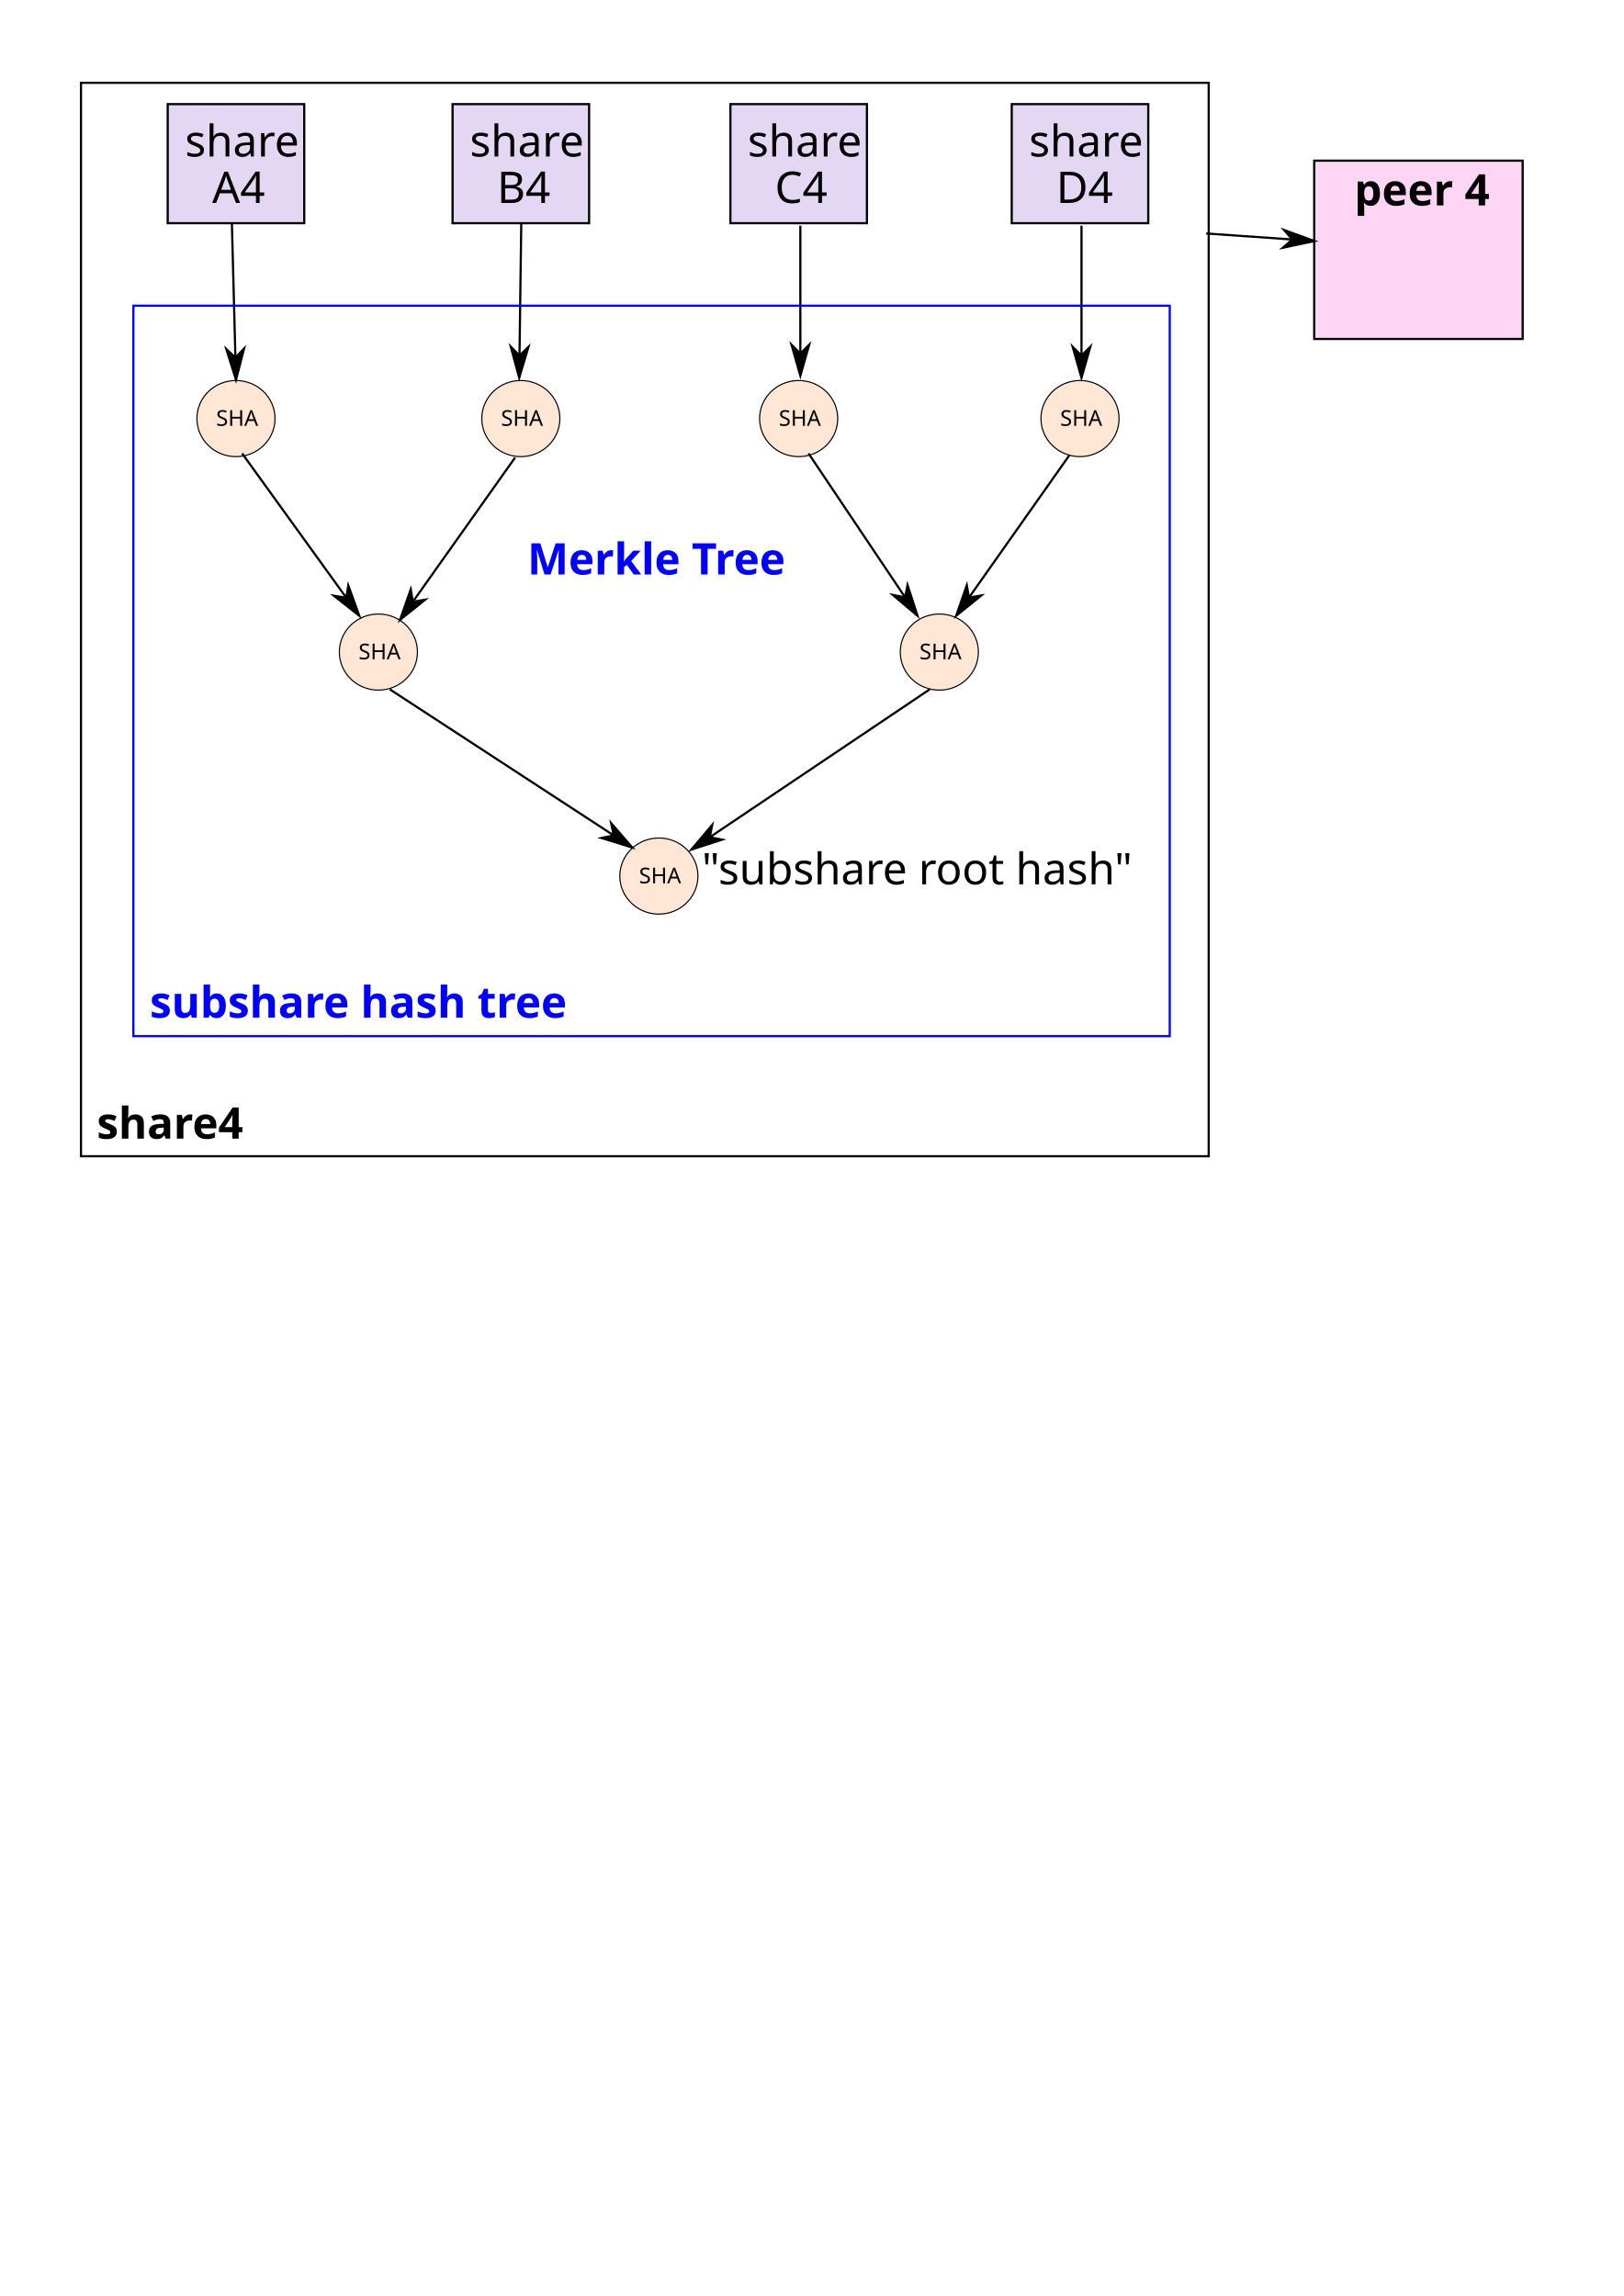
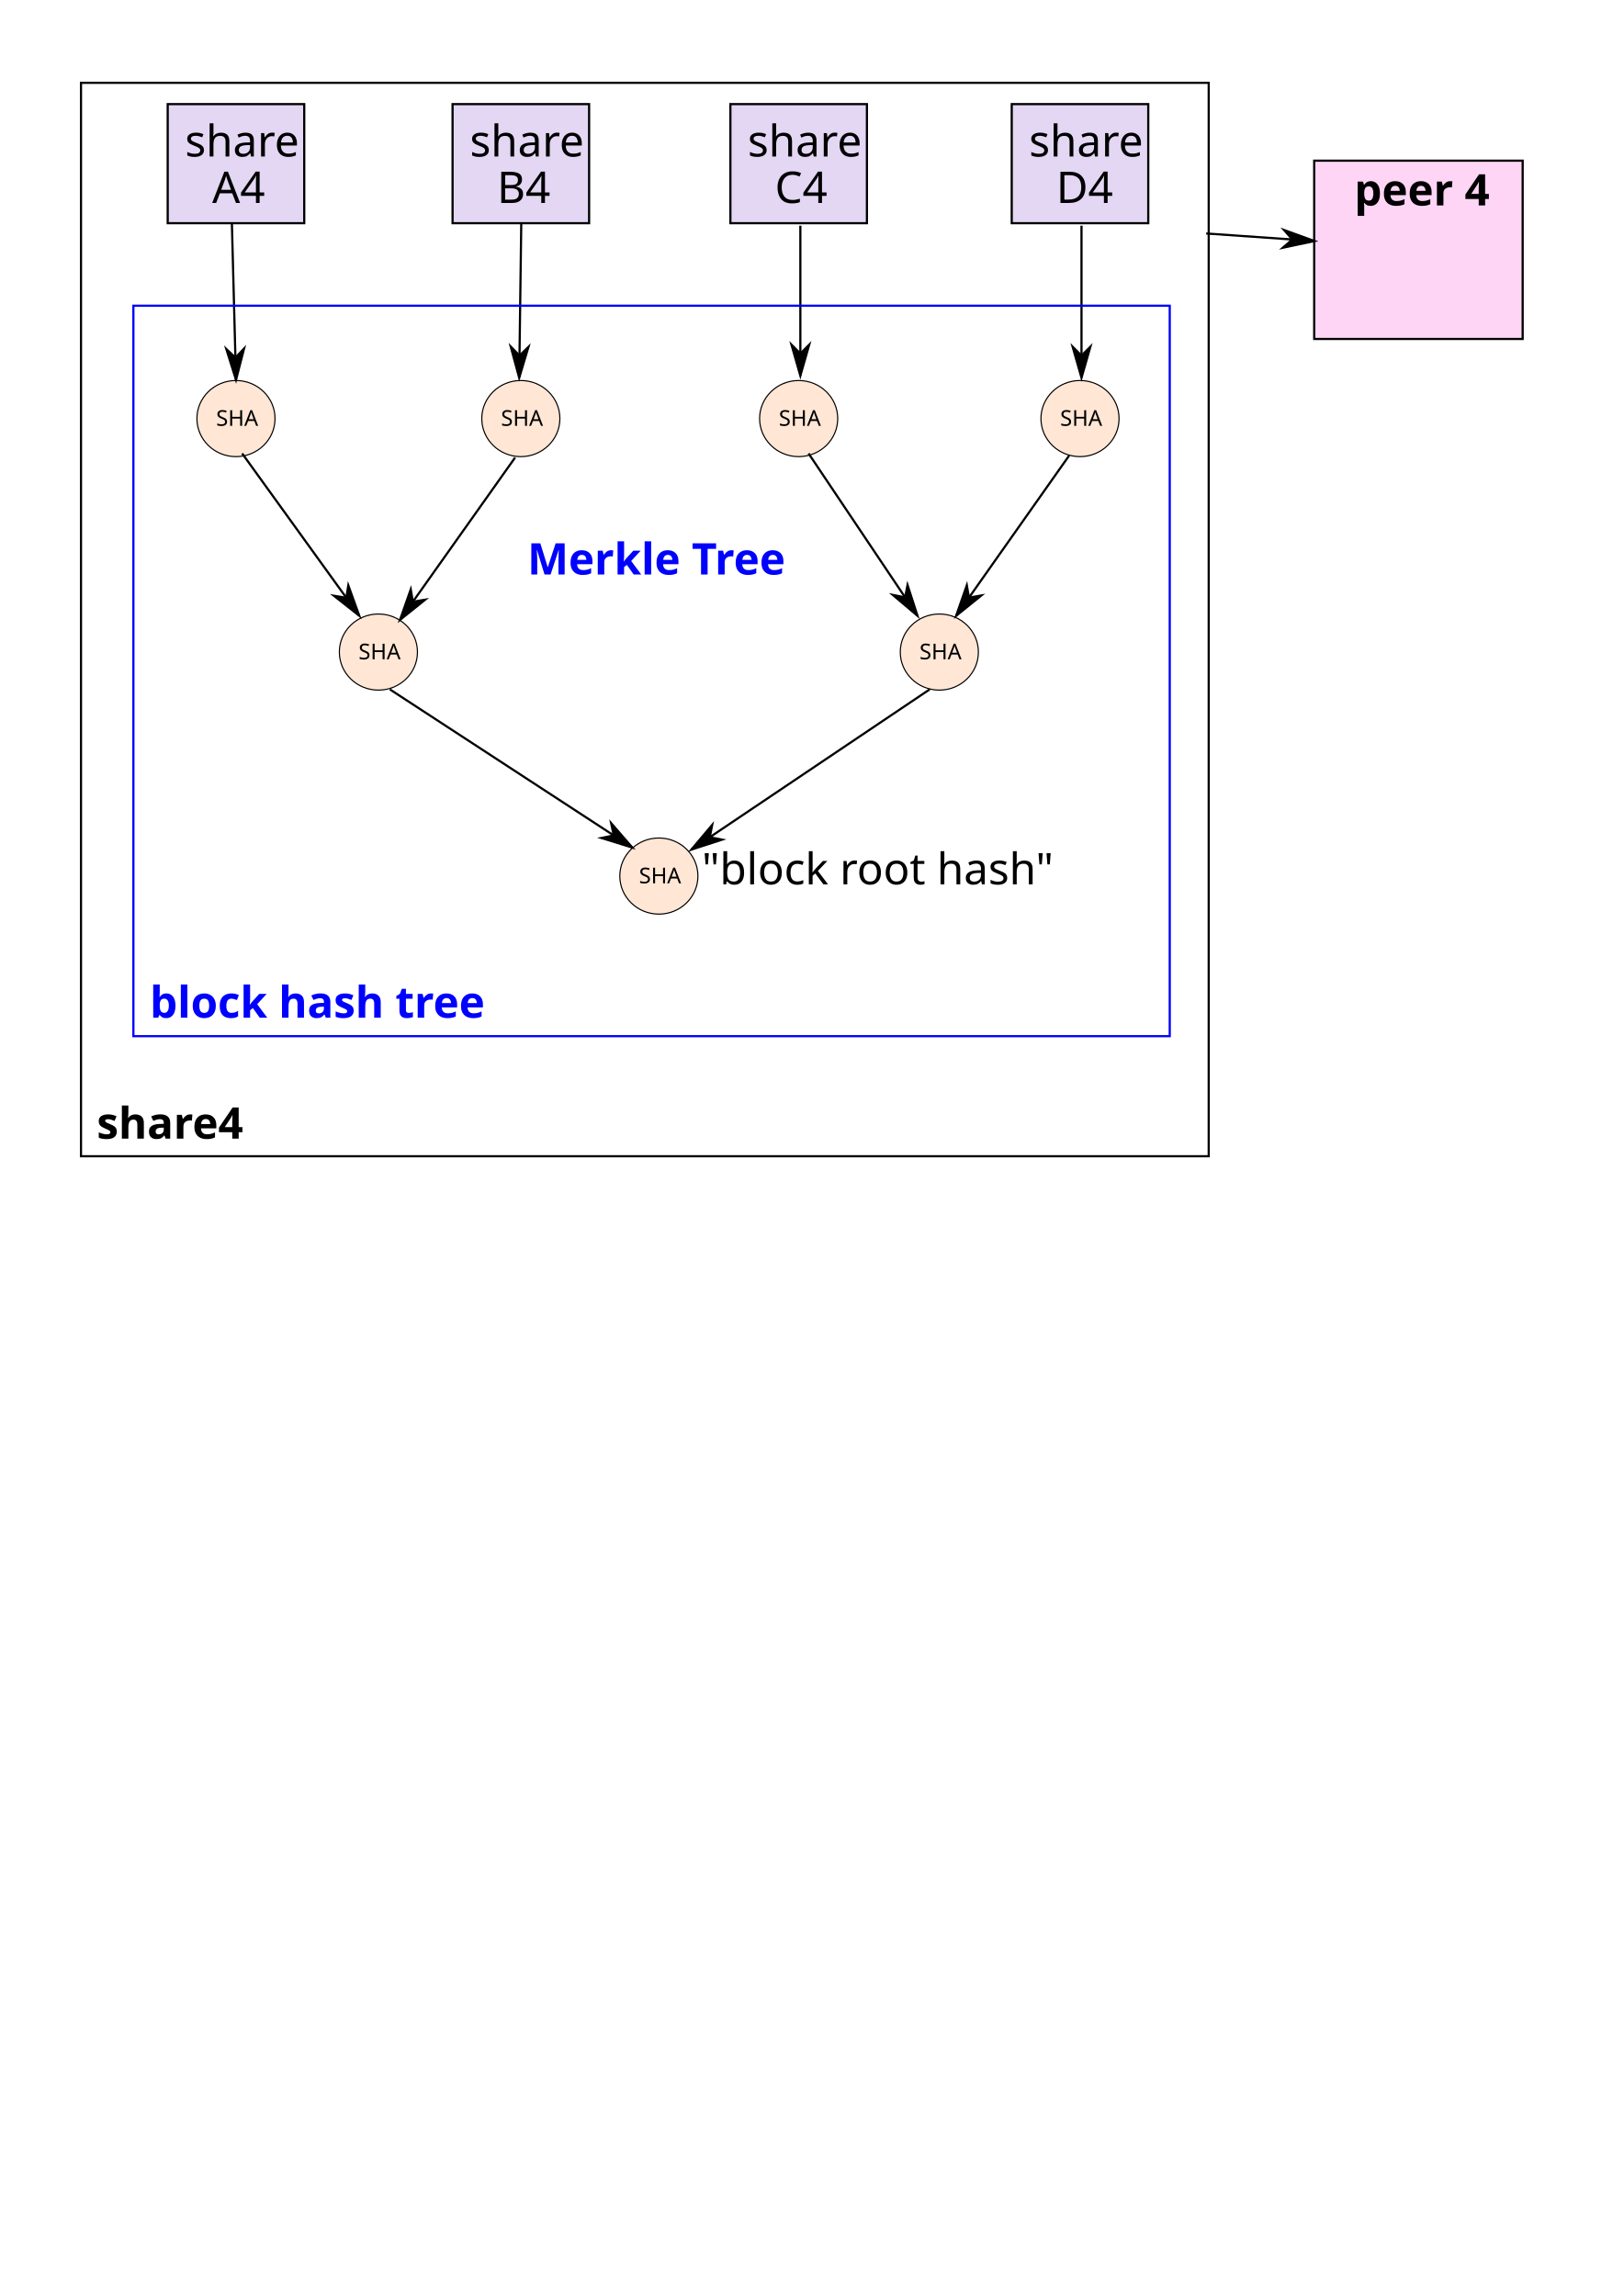
<svg xmlns="http://www.w3.org/2000/svg" width="744.094" height="1052.362" id="svg2">
  <defs id="defs4">
    <marker orient="auto" refY="0.0" refX="0.0" id="Arrow1Lend" style="overflow:visible;">
      <path id="path2976" d="M 0.0,0.0 L 5.0,-5.0 L -12.5,0.0 L 5.0,5.0 L 0.0,0.0 z " style="fill-rule:evenodd;stroke:#000000;stroke-width:1.0pt;marker-start:none;" transform="scale(0.8) rotate(180) translate(12.5,0)" />
    </marker>
  </defs>
  <g id="layer1">
    <g id="g3308" transform="translate(-492.4404,-287.9192)">
      <path style="fill:#ffe6d5;fill-opacity:1;stroke:black;stroke-opacity:1" id="path3297" d="M 642.528 196.101 A 34.958 34.073 0 1 1  572.611,196.101 A 34.958 34.073 0 1 1  642.528 196.101 z" transform="matrix(0.511994,0,0,0.511994,289.5084,379.3664)" />
      <text xml:space="preserve" style="font-size:10px;font-style:normal;font-variant:normal;font-weight:normal;font-stretch:normal;text-align:start;line-height:100%;writing-mode:lr-tb;text-anchor:start;fill:black;fill-opacity:1;stroke:none;stroke-width:1px;stroke-linecap:butt;stroke-linejoin:miter;stroke-opacity:1;font-family:Bitstream Charter" x="591.476" y="483.094" id="text3299">
        <tspan y="483.094" x="591.476" id="tspan3306">SHA</tspan>
      </text>
    </g>
    <g transform="translate(-361.8975,-287.9192)" id="g3313">
      <path transform="matrix(0.511994,0,0,0.511994,289.5084,379.3664)" d="M 642.528 196.101 A 34.958 34.073 0 1 1  572.611,196.101 A 34.958 34.073 0 1 1  642.528 196.101 z" id="path3315" style="fill:#ffe6d5;fill-opacity:1;stroke:black;stroke-opacity:1" />
      <text id="text3317" y="483.094" x="591.476" style="font-size:10px;font-style:normal;font-variant:normal;font-weight:normal;font-stretch:normal;text-align:start;line-height:100%;writing-mode:lr-tb;text-anchor:start;fill:black;fill-opacity:1;stroke:none;stroke-width:1px;stroke-linecap:butt;stroke-linejoin:miter;stroke-opacity:1;font-family:Bitstream Charter" xml:space="preserve">
        <tspan id="tspan3319" x="591.476" y="483.094">SHA</tspan>
      </text>
    </g>
    <g id="g3321" transform="translate(-427.1689,-180.8987)">
      <path style="fill:#ffe6d5;fill-opacity:1;stroke:black;stroke-opacity:1" id="path3323" d="M 642.528 196.101 A 34.958 34.073 0 1 1  572.611,196.101 A 34.958 34.073 0 1 1  642.528 196.101 z" transform="matrix(0.511994,0,0,0.511994,289.5084,379.3664)" />
      <text xml:space="preserve" style="font-size:10px;font-style:normal;font-variant:normal;font-weight:normal;font-stretch:normal;text-align:start;line-height:100%;writing-mode:lr-tb;text-anchor:start;fill:black;fill-opacity:1;stroke:none;stroke-width:1px;stroke-linecap:butt;stroke-linejoin:miter;stroke-opacity:1;font-family:Bitstream Charter" x="591.476" y="483.094" id="text3325">
        <tspan y="483.094" x="591.476" id="tspan3327">SHA</tspan>
      </text>
    </g>
    <g transform="translate(-298.6406,-78.23132)" id="g3329">
      <path transform="matrix(0.511994,0,0,0.511994,289.5084,379.3664)" d="M 642.528 196.101 A 34.958 34.073 0 1 1  572.611,196.101 A 34.958 34.073 0 1 1  642.528 196.101 z" id="path3331" style="fill:#ffe6d5;fill-opacity:1;stroke:black;stroke-opacity:1" />
      <text id="text3333" y="483.094" x="591.476" style="font-size:10px;font-style:normal;font-variant:normal;font-weight:normal;font-stretch:normal;text-align:start;line-height:100%;writing-mode:lr-tb;text-anchor:start;fill:black;fill-opacity:1;stroke:none;stroke-width:1px;stroke-linecap:butt;stroke-linejoin:miter;stroke-opacity:1;font-family:Bitstream Charter" xml:space="preserve">
        <tspan id="tspan3335" x="591.476" y="483.094">SHA</tspan>
      </text>
    </g>
    <g transform="translate(-234.578,-287.9192)" id="g3345">
      <path transform="matrix(0.511994,0,0,0.511994,289.5084,379.3664)" d="M 642.528 196.101 A 34.958 34.073 0 1 1  572.611,196.101 A 34.958 34.073 0 1 1  642.528 196.101 z" id="path3347" style="fill:#ffe6d5;fill-opacity:1;stroke:black;stroke-opacity:1" />
      <text id="text3349" y="483.094" x="591.476" style="font-size:10px;font-style:normal;font-variant:normal;font-weight:normal;font-stretch:normal;text-align:start;line-height:100%;writing-mode:lr-tb;text-anchor:start;fill:black;fill-opacity:1;stroke:none;stroke-width:1px;stroke-linecap:butt;stroke-linejoin:miter;stroke-opacity:1;font-family:Bitstream Charter" xml:space="preserve">
        <tspan id="tspan3351" x="591.476" y="483.094">SHA</tspan>
      </text>
    </g>
    <g id="g3353" transform="translate(-170.1124,-180.8987)">
      <path style="fill:#ffe6d5;fill-opacity:1;stroke:black;stroke-opacity:1" id="path3355" d="M 642.528 196.101 A 34.958 34.073 0 1 1  572.611,196.101 A 34.958 34.073 0 1 1  642.528 196.101 z" transform="matrix(0.511994,0,0,0.511994,289.5084,379.3664)" />
      <text xml:space="preserve" style="font-size:10px;font-style:normal;font-variant:normal;font-weight:normal;font-stretch:normal;text-align:start;line-height:100%;writing-mode:lr-tb;text-anchor:start;fill:black;fill-opacity:1;stroke:none;stroke-width:1px;stroke-linecap:butt;stroke-linejoin:miter;stroke-opacity:1;font-family:Bitstream Charter" x="591.476" y="483.094" id="text3357">
        <tspan y="483.094" x="591.476" id="tspan3359">SHA</tspan>
      </text>
    </g>
    <g transform="translate(-105.6468,-287.9192)" id="g3361">
      <path transform="matrix(0.511994,0,0,0.511994,289.5084,379.3664)" d="M 642.528 196.101 A 34.958 34.073 0 1 1  572.611,196.101 A 34.958 34.073 0 1 1  642.528 196.101 z" id="path3363" style="fill:#ffe6d5;fill-opacity:1;stroke:black;stroke-opacity:1" />
      <text id="text3365" y="483.094" x="591.476" style="font-size:10px;font-style:normal;font-variant:normal;font-weight:normal;font-stretch:normal;text-align:start;line-height:100%;writing-mode:lr-tb;text-anchor:start;fill:black;fill-opacity:1;stroke:none;stroke-width:1px;stroke-linecap:butt;stroke-linejoin:miter;stroke-opacity:1;font-family:Bitstream Charter" xml:space="preserve">
        <tspan id="tspan3367" x="591.476" y="483.094">SHA</tspan>
      </text>
    </g>
    <rect ry="0" y="47.72" x="76.856" height="54.581" width="62.569" id="rect2984" style="fill:#e3d7f4;fill-opacity:1;stroke:black;stroke-opacity:1" />
    <text id="text2988" y="71.721" x="84.785" style="font-size:20px;font-style:normal;font-variant:normal;font-weight:normal;font-stretch:normal;text-align:start;line-height:100%;writing-mode:lr-tb;text-anchor:start;fill:black;fill-opacity:1;stroke:none;stroke-width:1px;stroke-linecap:butt;stroke-linejoin:miter;stroke-opacity:1;font-family:Bitstream Charter" xml:space="preserve">
      <tspan y="71.721" x="84.785" id="tspan2990">share</tspan>
    </text>
    <text id="text2992" y="93.021" x="97.243" style="font-size:20px;font-style:normal;font-variant:normal;font-weight:normal;font-stretch:normal;text-align:start;line-height:100%;writing-mode:lr-tb;text-anchor:start;fill:black;fill-opacity:1;stroke:none;stroke-width:1px;stroke-linecap:butt;stroke-linejoin:miter;stroke-opacity:1;font-family:Bitstream Charter" xml:space="preserve">
      <tspan id="tspan3042" x="97.243" y="93.021">A4</tspan>
    </text>
    <rect style="fill:#e3d7f4;fill-opacity:1;stroke:black;stroke-opacity:1" id="rect3128" width="62.569" height="54.581" x="207.398" y="47.72" ry="0" />
    <text xml:space="preserve" style="font-size:20px;font-style:normal;font-variant:normal;font-weight:normal;font-stretch:normal;text-align:start;line-height:100%;writing-mode:lr-tb;text-anchor:start;fill:black;fill-opacity:1;stroke:none;stroke-width:1px;stroke-linecap:butt;stroke-linejoin:miter;stroke-opacity:1;font-family:Bitstream Charter" x="215.328" y="71.721" id="text3130">
      <tspan id="tspan3132" x="215.328" y="71.721">share</tspan>
    </text>
    <text xml:space="preserve" style="font-size:20px;font-style:normal;font-variant:normal;font-weight:normal;font-stretch:normal;text-align:start;line-height:100%;writing-mode:lr-tb;text-anchor:start;fill:black;fill-opacity:1;stroke:none;stroke-width:1px;stroke-linecap:butt;stroke-linejoin:miter;stroke-opacity:1;font-family:Bitstream Charter" x="227.786" y="93.021" id="text3134">
      <tspan id="tspan3272" x="227.786" y="93.021">B4</tspan>
    </text>
    <rect ry="0" y="47.72" x="334.718" height="54.581" width="62.569" id="rect3186" style="fill:#e3d7f4;fill-opacity:1;stroke:black;stroke-opacity:1" />
    <text id="text3188" y="71.721" x="342.648" style="font-size:20px;font-style:normal;font-variant:normal;font-weight:normal;font-stretch:normal;text-align:start;line-height:100%;writing-mode:lr-tb;text-anchor:start;fill:black;fill-opacity:1;stroke:none;stroke-width:1px;stroke-linecap:butt;stroke-linejoin:miter;stroke-opacity:1;font-family:Bitstream Charter" xml:space="preserve">
      <tspan y="71.721" x="342.648" id="tspan3190">share</tspan>
    </text>
    <text id="text3192" y="93.021" x="355.106" style="font-size:20px;font-style:normal;font-variant:normal;font-weight:normal;font-stretch:normal;text-align:start;line-height:100%;writing-mode:lr-tb;text-anchor:start;fill:black;fill-opacity:1;stroke:none;stroke-width:1px;stroke-linecap:butt;stroke-linejoin:miter;stroke-opacity:1;font-family:Bitstream Charter" xml:space="preserve">
      <tspan id="tspan3282" x="355.106" y="93.021">C4</tspan>
    </text>
    <rect style="fill:#e3d7f4;fill-opacity:1;stroke:black;stroke-opacity:1" id="rect3245" width="62.569" height="54.581" x="463.649" y="47.72" ry="0" />
    <text xml:space="preserve" style="font-size:20px;font-style:normal;font-variant:normal;font-weight:normal;font-stretch:normal;text-align:start;line-height:100%;writing-mode:lr-tb;text-anchor:start;fill:black;fill-opacity:1;stroke:none;stroke-width:1px;stroke-linecap:butt;stroke-linejoin:miter;stroke-opacity:1;font-family:Bitstream Charter" x="471.579" y="71.721" id="text3247">
      <tspan id="tspan3249" x="471.579" y="71.721">share</tspan>
    </text>
    <text xml:space="preserve" style="font-size:20px;font-style:normal;font-variant:normal;font-weight:normal;font-stretch:normal;text-align:start;line-height:100%;writing-mode:lr-tb;text-anchor:start;fill:black;fill-opacity:1;stroke:none;stroke-width:1px;stroke-linecap:butt;stroke-linejoin:miter;stroke-opacity:1;font-family:Bitstream Charter" x="484.037" y="93.021" id="text3251">
      <tspan id="tspan3293" x="484.037" y="93.021">D4</tspan>
    </text>
    <rect style="fill:none;fill-opacity:1;stroke:black;stroke-opacity:1" id="rect3831" width="516.803" height="491.998" x="37.114" y="37.958" />
    <text xml:space="preserve" style="font-size:20px;font-style:normal;font-variant:normal;font-weight:bold;font-stretch:normal;text-align:start;line-height:100%;writing-mode:lr-tb;text-anchor:start;fill:black;fill-opacity:1;stroke:none;stroke-width:1px;stroke-linecap:butt;stroke-linejoin:miter;stroke-opacity:1;font-family:Bitstream Charter" x="44.343" y="521.899" id="text3833">
      <tspan id="tspan3835" x="44.343" y="521.899">share4</tspan>
    </text>
    <rect style="fill:#ffd5f6;fill-opacity:1;stroke:black;stroke-opacity:1" id="rect3837" width="95.534" height="81.722" x="602.26" y="73.64" />
    <text xml:space="preserve" style="font-size:20px;font-style:normal;font-variant:normal;font-weight:bold;font-stretch:normal;text-align:start;line-height:100%;writing-mode:lr-tb;text-anchor:start;fill:black;fill-opacity:1;stroke:none;stroke-width:1px;stroke-linecap:butt;stroke-linejoin:miter;stroke-opacity:1;font-family:Bitstream Charter" x="620.631" y="94.166" id="text3839">
      <tspan id="tspan3841" x="620.631" y="94.166">peer 4</tspan>
    </text>
    <path style="fill:none;fill-rule:evenodd;stroke:black;stroke-width:1px;stroke-linecap:butt;stroke-linejoin:miter;marker-end:url(#Arrow1Lend);stroke-opacity:1" d="M 552.766,107.019 C 602.26,110.472 602.26,110.472 602.26,110.472" id="path3843" />
    <path style="fill:none;fill-rule:evenodd;stroke:black;stroke-width:1px;stroke-linecap:butt;stroke-linejoin:miter;stroke-opacity:1;marker-end:url(#Arrow1Lend)" d="M 106.271,102.505 L 108.152,173.979" id="path2431" />
    <path style="fill:none;fill-rule:evenodd;stroke:black;stroke-width:1px;stroke-linecap:butt;stroke-linejoin:miter;stroke-opacity:1;marker-end:url(#Arrow1Lend)" d="M 238.875,102.505 L 237.935,173.038" id="path2433" />
    <path style="fill:none;fill-rule:evenodd;stroke:black;stroke-width:1px;stroke-linecap:butt;stroke-linejoin:miter;stroke-opacity:1;marker-end:url(#Arrow1Lend)" d="M 366.777,103.445 L 366.777,172.098" id="path2435" />
    <path style="fill:none;fill-rule:evenodd;stroke:black;stroke-width:1px;stroke-linecap:butt;stroke-linejoin:miter;stroke-opacity:1;marker-end:url(#Arrow1Lend)" d="M 495.619,103.445 L 495.619,173.038" id="path2437" />
    <path style="fill:none;fill-rule:evenodd;stroke:black;stroke-width:1px;stroke-linecap:butt;stroke-linejoin:miter;stroke-opacity:1;marker-end:url(#Arrow1Lend)" d="M 489.976,208.776 L 438.251,282.131" id="path2439" />
    <path style="fill:none;fill-rule:evenodd;stroke:black;stroke-width:1px;stroke-linecap:butt;stroke-linejoin:miter;stroke-opacity:1;marker-end:url(#Arrow1Lend)" d="M 370.539,207.835 L 420.383,282.131" id="path2441" />
    <path style="fill:none;fill-rule:evenodd;stroke:black;stroke-width:1px;stroke-linecap:butt;stroke-linejoin:miter;stroke-opacity:1;marker-end:url(#Arrow1Lend)" d="M 236.054,209.716 L 183.388,284.012" id="path2443" />
    <path style="fill:none;fill-rule:evenodd;stroke:black;stroke-width:1px;stroke-linecap:butt;stroke-linejoin:miter;stroke-opacity:1;marker-end:url(#Arrow1Lend)" d="M 110.973,207.835 L 164.579,282.131" id="path2445" />
    <path style="fill:none;fill-rule:evenodd;stroke:black;stroke-width:1px;stroke-linecap:butt;stroke-linejoin:miter;stroke-opacity:1;marker-end:url(#Arrow1Lend)" d="M 178.686,315.987 L 289.66,388.402" id="path2447" />
    <path style="fill:none;fill-rule:evenodd;stroke:black;stroke-width:1px;stroke-linecap:butt;stroke-linejoin:miter;stroke-opacity:1;marker-end:url(#Arrow1Lend)" d="M 426.025,315.987 L 316.933,389.343" id="path2449" />
    <rect style="fill:none;fill-opacity:1;stroke:blue;stroke-opacity:1" id="rect3336" width="474.929" height="334.801" x="61.129" y="140.123" />
    <text xml:space="preserve" style="font-size:20px;font-style:normal;font-variant:normal;font-weight:bold;font-stretch:normal;text-align:start;line-height:100%;writing-mode:lr-tb;text-anchor:start;fill:blue;fill-opacity:1;stroke:none;stroke-width:1px;stroke-linecap:butt;stroke-linejoin:miter;stroke-opacity:1;font-family:Bitstream Charter" x="241.696" y="263.322" id="text3338">
      <tspan id="tspan3340" x="241.696" y="263.322">Merkle Tree</tspan>
    </text>
    <text xml:space="preserve" style="font-size:20px;font-style:normal;font-variant:normal;font-weight:bold;font-stretch:normal;text-align:start;line-height:100%;writing-mode:lr-tb;text-anchor:start;fill:blue;fill-opacity:1;stroke:none;stroke-width:1px;stroke-linecap:butt;stroke-linejoin:miter;stroke-opacity:1;font-family:Bitstream Charter" x="68.653" y="466.46" id="text3342">
-       <tspan id="tspan3344" x="68.653" y="466.46">subshare hash tree</tspan>
+       <tspan id="tspan3344" x="68.653" y="466.46">block hash tree</tspan>
    </text>
    <text xml:space="preserve" style="font-size:20px;font-style:normal;font-variant:normal;font-weight:normal;font-stretch:normal;text-align:start;line-height:100%;writing-mode:lr-tb;text-anchor:start;fill:black;fill-opacity:1;stroke:none;stroke-width:1px;stroke-linecap:butt;stroke-linejoin:miter;stroke-opacity:1;font-family:Bitstream Charter" x="321.635" y="405.33" id="text3346">
-       <tspan id="tspan3352" x="321.635" y="405.33">"subshare root hash"</tspan>
+       <tspan id="tspan3352" x="321.635" y="405.33">"block root hash"</tspan>
    </text>
  </g>
</svg>
